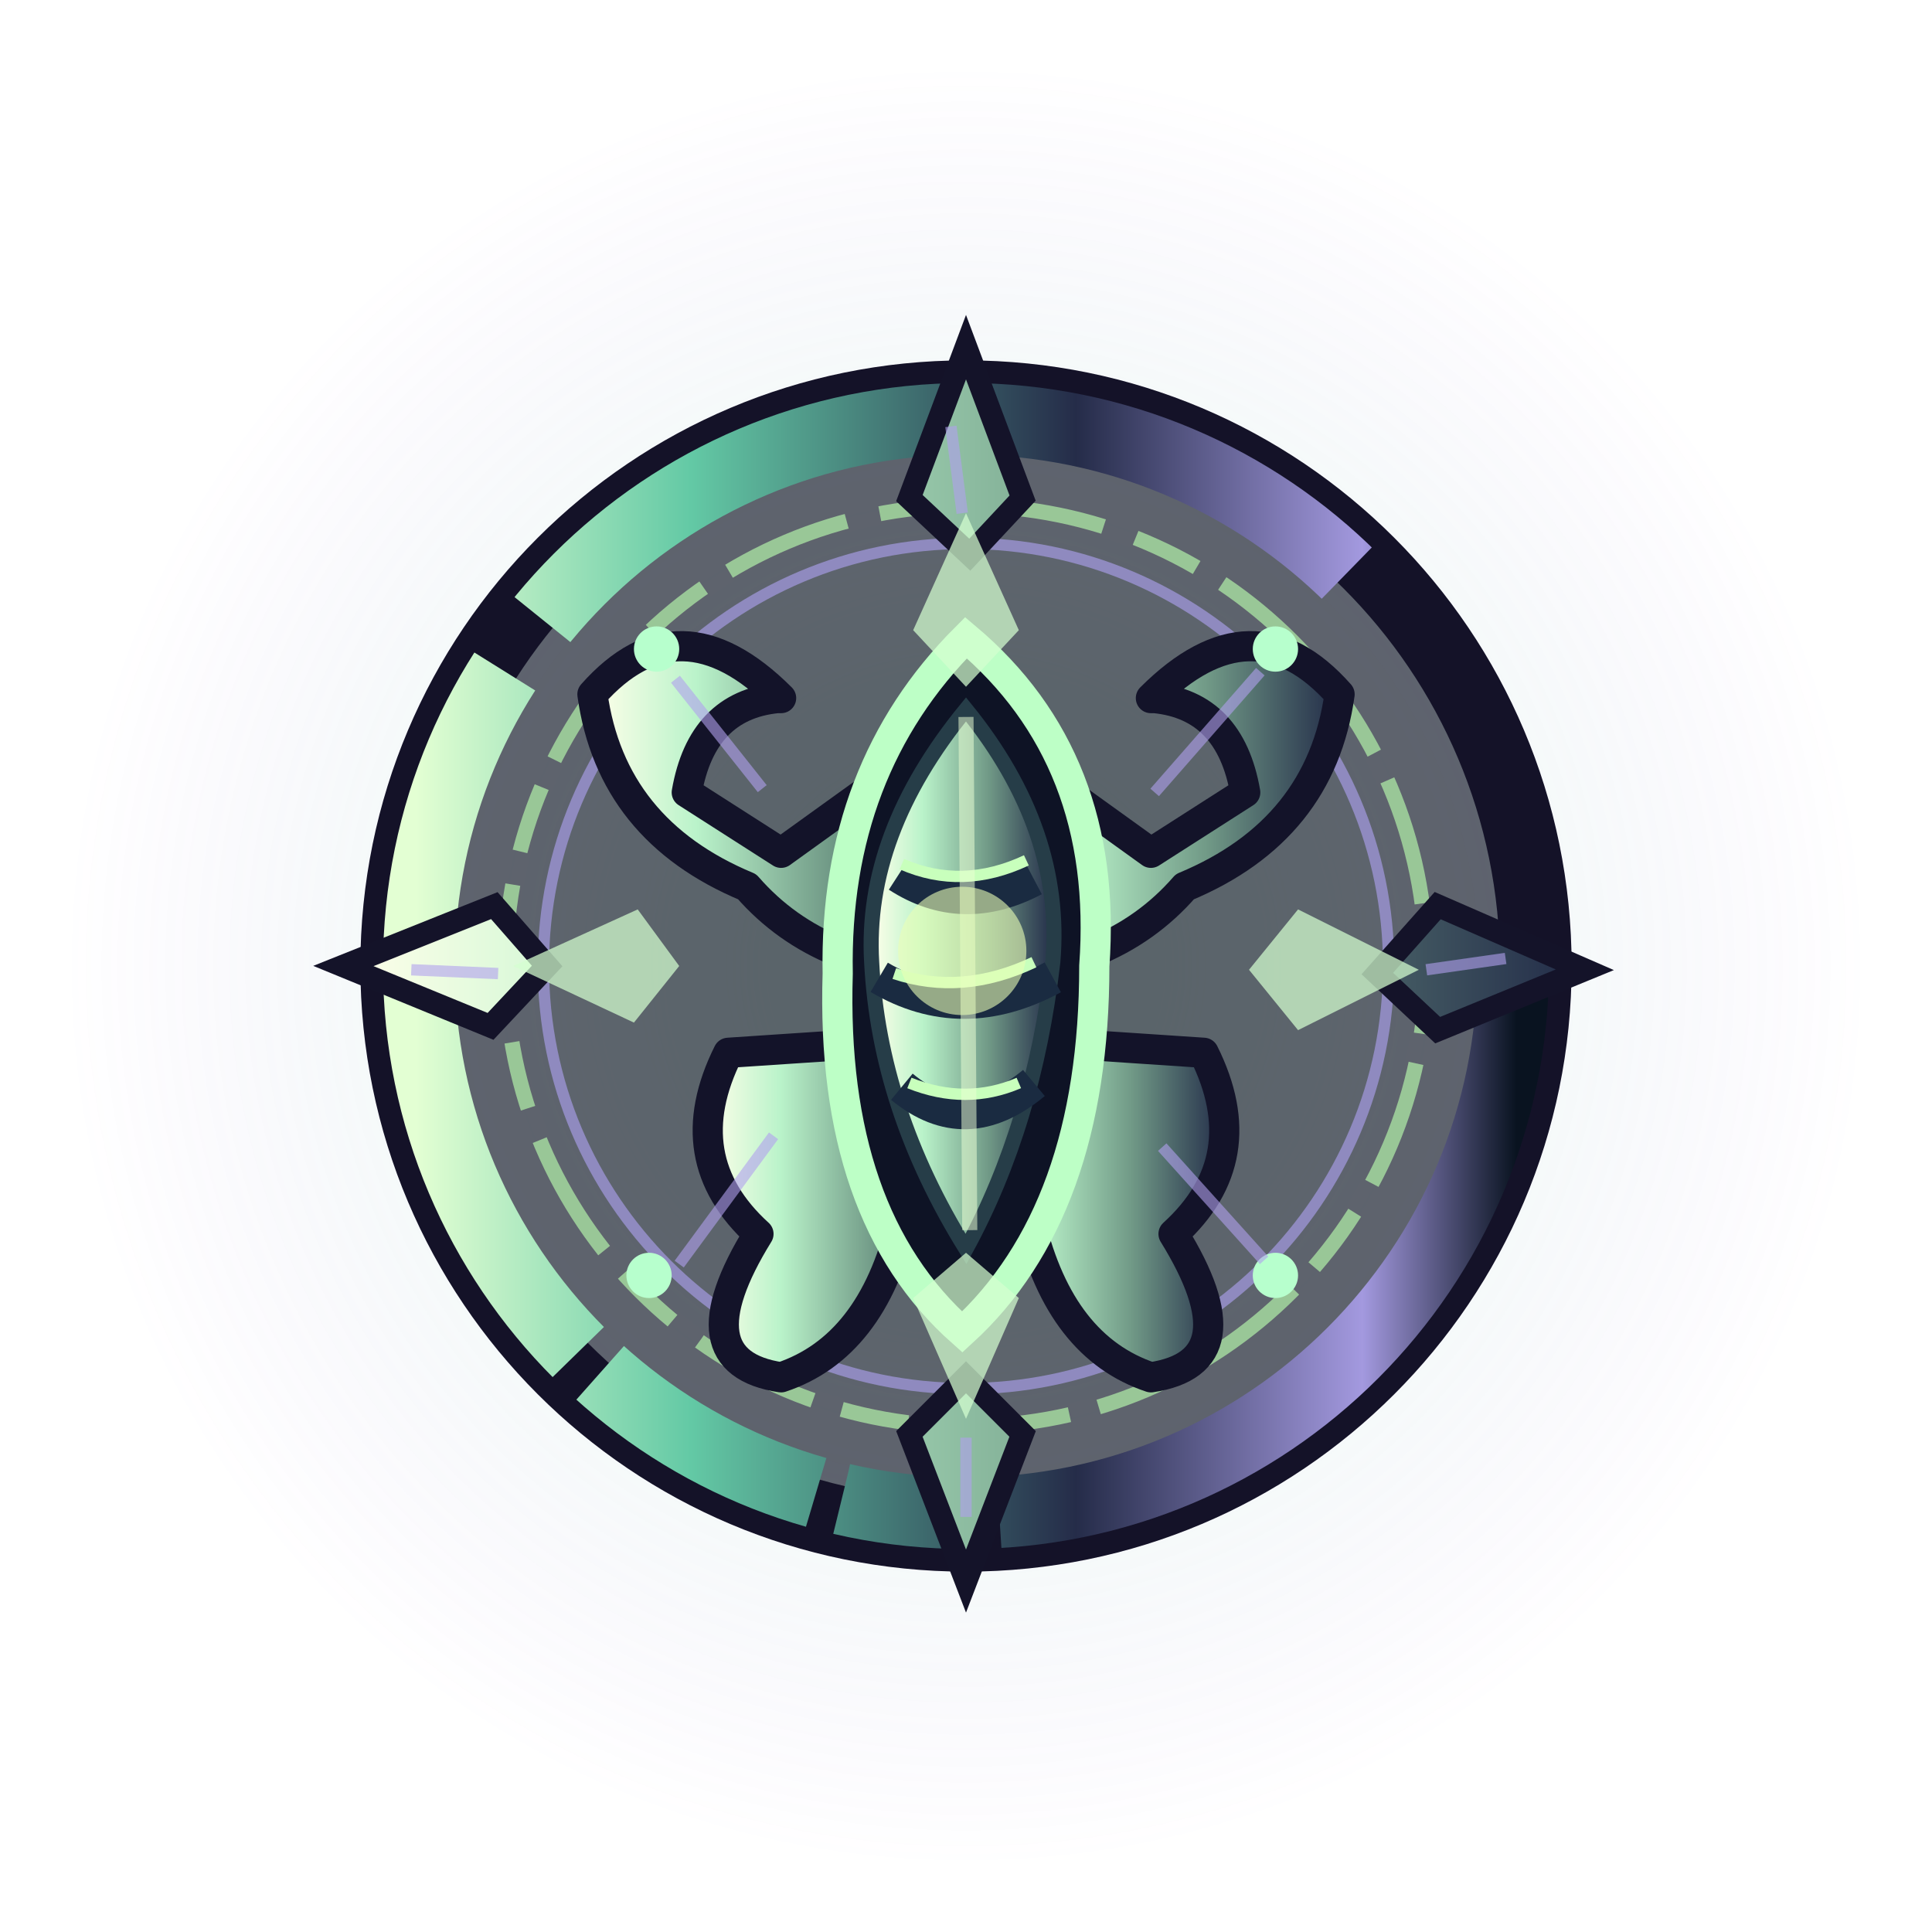
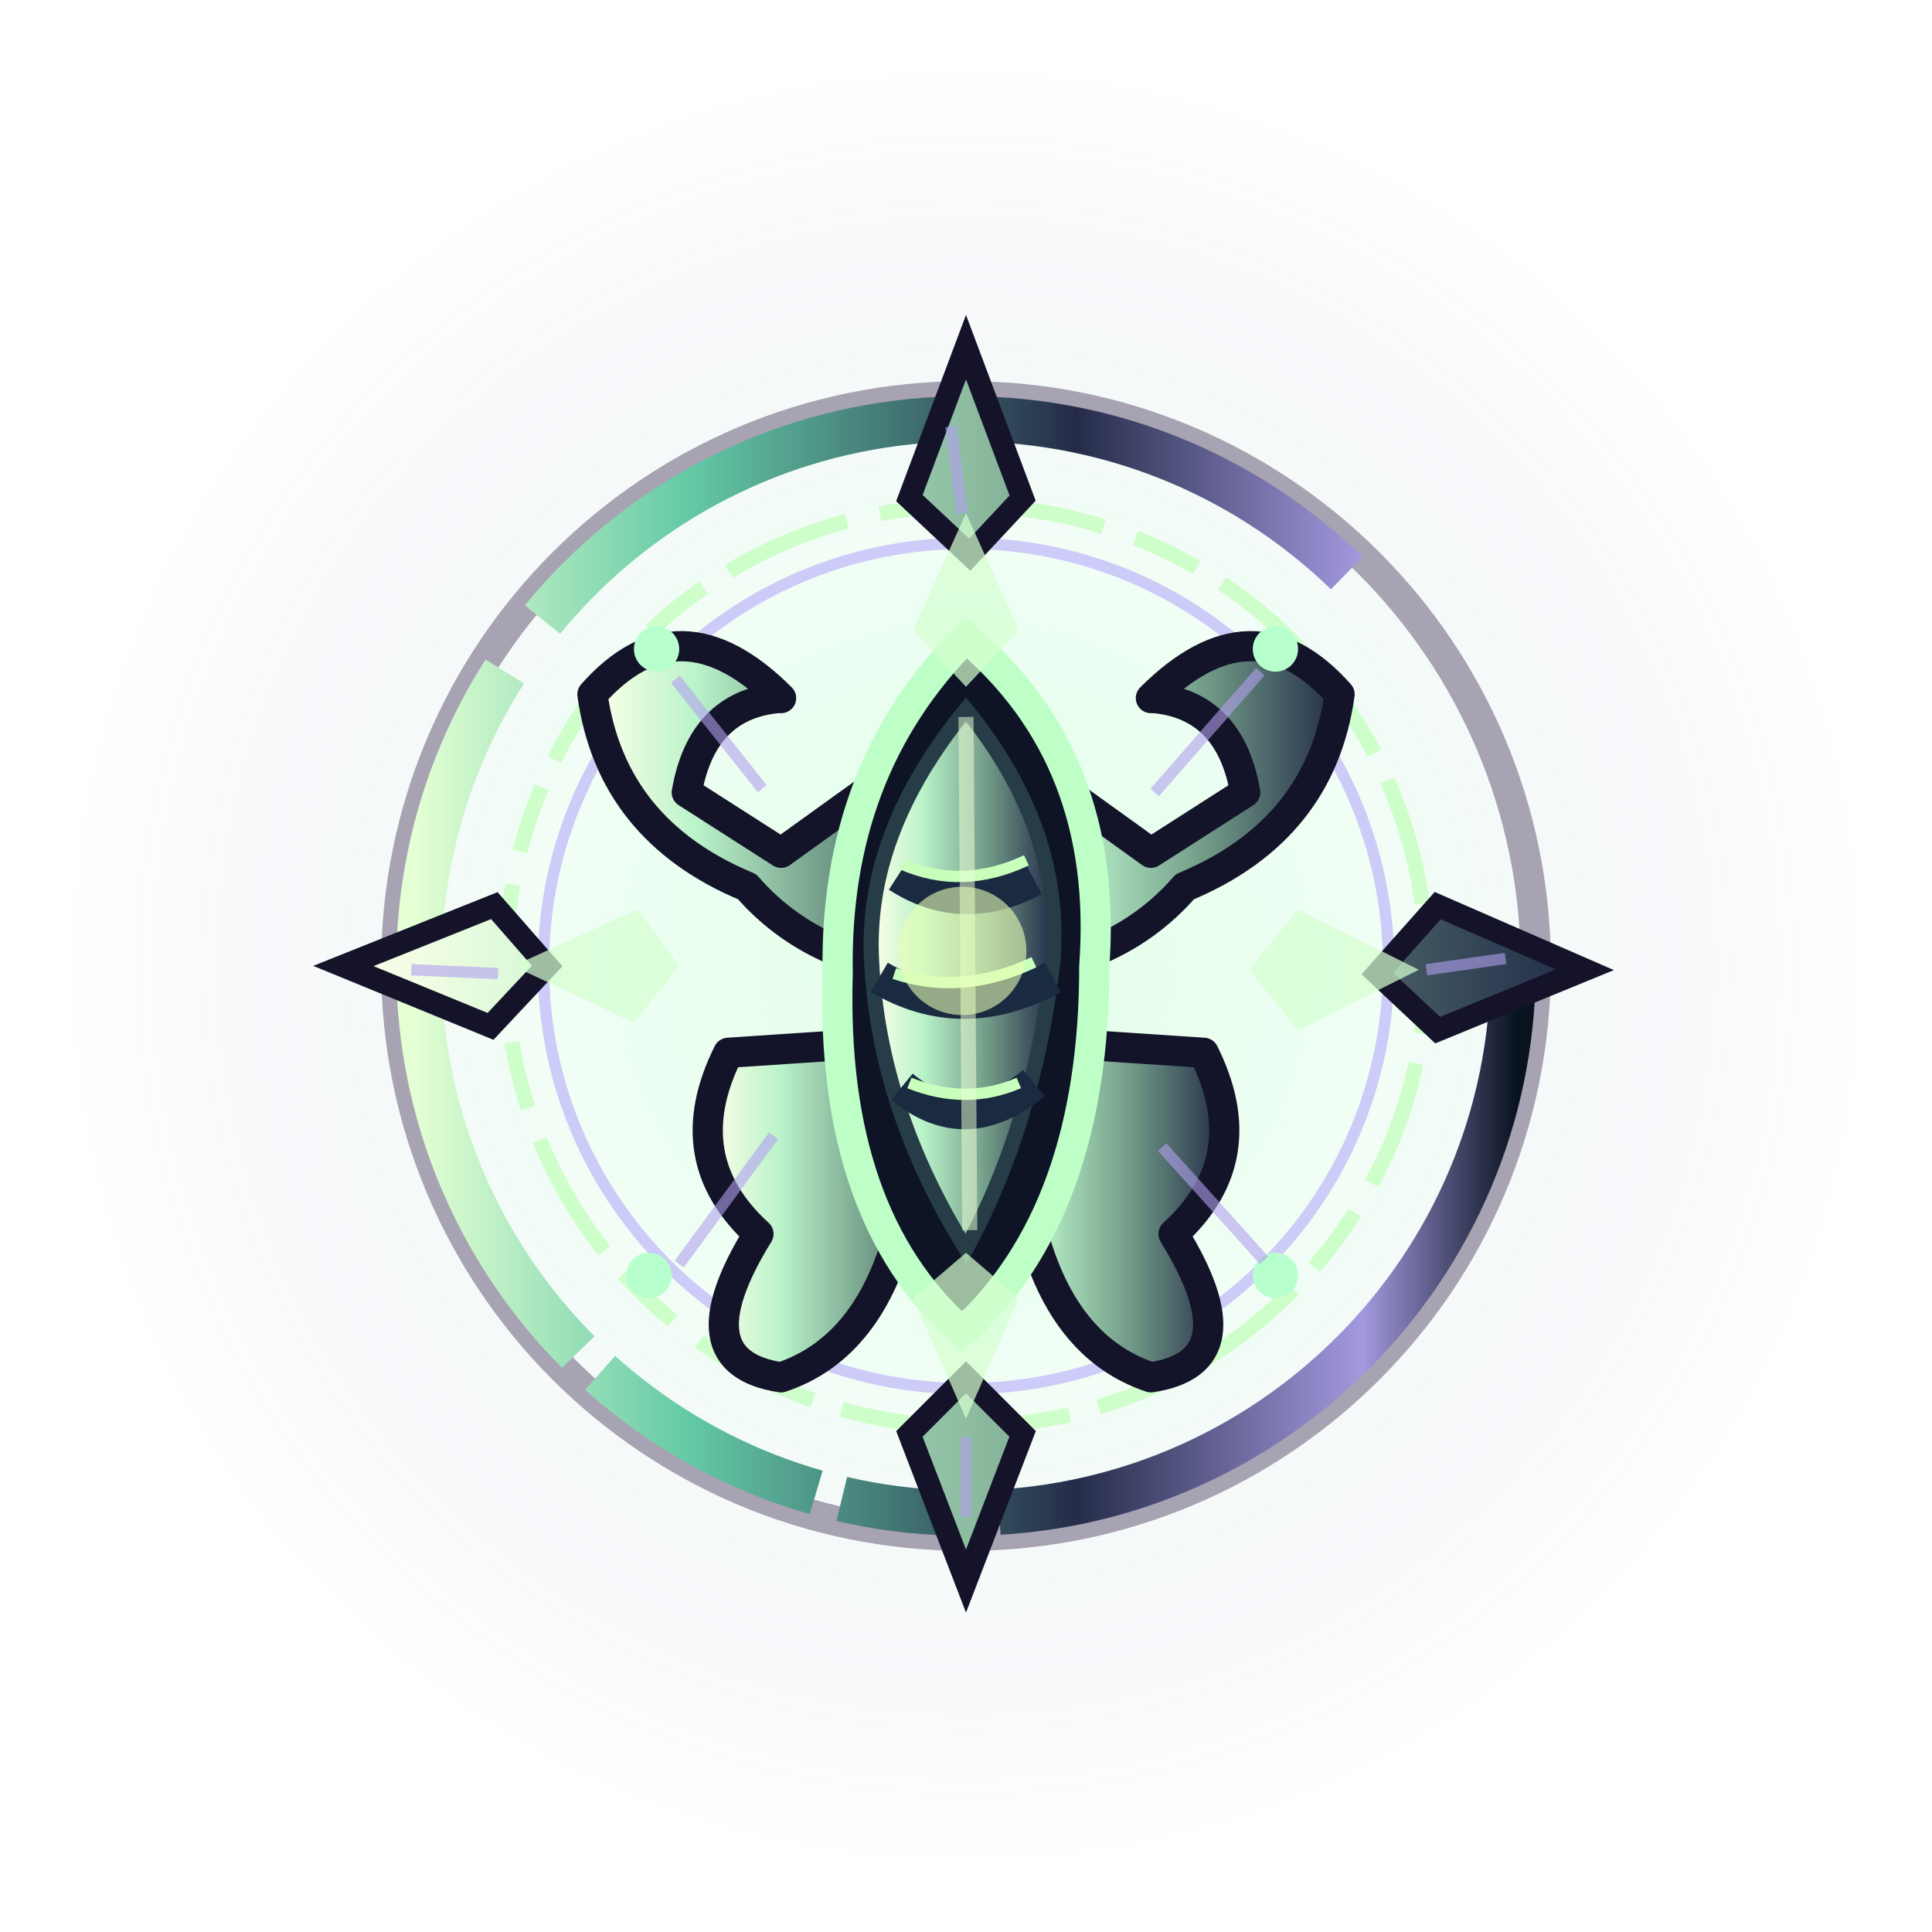
<svg xmlns="http://www.w3.org/2000/svg" width="512" height="512" viewBox="0 0 512 512">
  <defs>
    <radialGradient id="m">
      <stop stop-color="#baffc4" stop-opacity=".36" />
      <stop offset=".46" stop-color="#87f8ac" stop-opacity=".12" />
      <stop offset="1" stop-color="#7b48cf" stop-opacity="0" />
    </radialGradient>
    <linearGradient id="ring">
      <stop stop-color="#e3ffd3" />
      <stop offset=".25" stop-color="#63c9a5" />
      <stop offset=".6" stop-color="#252c49" />
      <stop offset=".86" stop-color="#a399df" />
      <stop offset="1" stop-color="#091320" />
    </linearGradient>
    <linearGradient id="bone">
      <stop stop-color="#ffffea" />
      <stop offset=".28" stop-color="#baf3ca" />
      <stop offset=".64" stop-color="#719a87" />
      <stop offset="1" stop-color="#222b48" />
    </linearGradient>
  </defs>
  <circle cx="256" cy="256" r="237" fill="url(#m)" />
-   <circle cx="256" cy="256" r="151" fill="#15182b" fill-opacity=".67" stroke="#141228" stroke-width="19" />
-   <circle cx="256" cy="256" r="145" fill="none" stroke="url(#ring)" stroke-width="19" stroke-dasharray="219 12 30 7 66 8 196 17 240" />
+   <circle cx="256" cy="256" r="151" fill="none" stroke="#443658" stroke-opacity=".44" stroke-width="8" />
+   <circle cx="256" cy="256" r="145" fill="none" stroke="url(#ring)" stroke-width="12" stroke-dasharray="219 12 30 7 66 8 196 17 240" />
  <circle cx="256" cy="256" r="122" fill="none" stroke="#baffaf" stroke-width="4" opacity=".64" stroke-dasharray="18 8 34 9" />
  <circle cx="256" cy="256" r="112" fill="none" stroke="#b3a5fa" stroke-width="3" opacity=".58" />
  <path d="M256 92L271 132 257 147 241 132Z M420 257L381 273 365 258 381 240Z M256 419L241 380 256 365 271 380Z M91 256L131 240 145 256 130 272Z" fill="url(#bone)" stroke="#141329" stroke-width="6" />
  <g fill="url(#bone)" stroke="#131329" stroke-width="8" stroke-linejoin="round">
    <path d="M206 185Q186 187 182 210L207 226 232 208 249 225 255 258Q218 258 198 235Q162 220 157 184Q180 158 207 185Z" />
    <path d="M306 185Q326 187 330 210L305 226 280 208 263 225 257 258Q294 258 314 235Q350 220 355 184Q332 158 305 185Z" />
    <path d="M201 327Q179 307 193 279L223 277 237 293 255 261Q261 306 239 324Q231 357 207 365Q180 361 201 327Z" />
    <path d="M311 327Q333 307 319 279L289 277 275 293 257 261Q251 306 273 324Q281 357 305 365Q332 361 311 327Z" />
  </g>
  <path d="M256 169Q294 201 290 256Q290 321 255 353Q220 322 222 258Q221 204 256 169Z" fill="#0e1325" stroke="#bdffc6" stroke-width="8" />
  <path d="M256 188Q282 220 279 255Q274 298 256 331Q233 294 231 255Q229 221 256 188Z" fill="url(#bone)" stroke="#263d48" stroke-width="4" />
  <path d="M238 232Q255 243 274 233 M233 259Q255 272 279 259 M239 288Q256 302 274 287" fill="none" stroke="#1a2b41" stroke-width="9" />
  <path d="M239 229Q255 236 272 228 M237 258Q255 264 274 255 M241 287Q256 293 270 287" fill="none" stroke="#c8ffbc" stroke-width="3" />
  <path d="M256 190L257 326" fill="none" stroke="#eaffd3" stroke-opacity=".53" stroke-width="4" />
  <circle cx="255" cy="252" r="17" fill="#eaffb6" fill-opacity=".6" />
  <path d="M256 136L270 167 256 182 242 167Z M376 257L344 273 331 257 344 241Z M256 376L242 344 256 332 270 344Z M136 256L169 241 180 256 168 271Z" fill="#d4ffd0" opacity=".72" />
  <g fill="#b7ffcd">
    <circle cx="174" cy="172" r="6" />
    <circle cx="338" cy="172" r="6" />
    <circle cx="172" cy="338" r="6" />
    <circle cx="338" cy="338" r="6" />
  </g>
  <g stroke="#b0a0ef" stroke-width="3" fill="none" opacity=".6">
    <path d="M179 180L202 209M334 178L306 210M180 335L205 301M335 334L308 304" />
    <path d="M252 113L255 136M399 254L378 257M256 402L256 381M109 257L132 258" />
  </g>
</svg>
